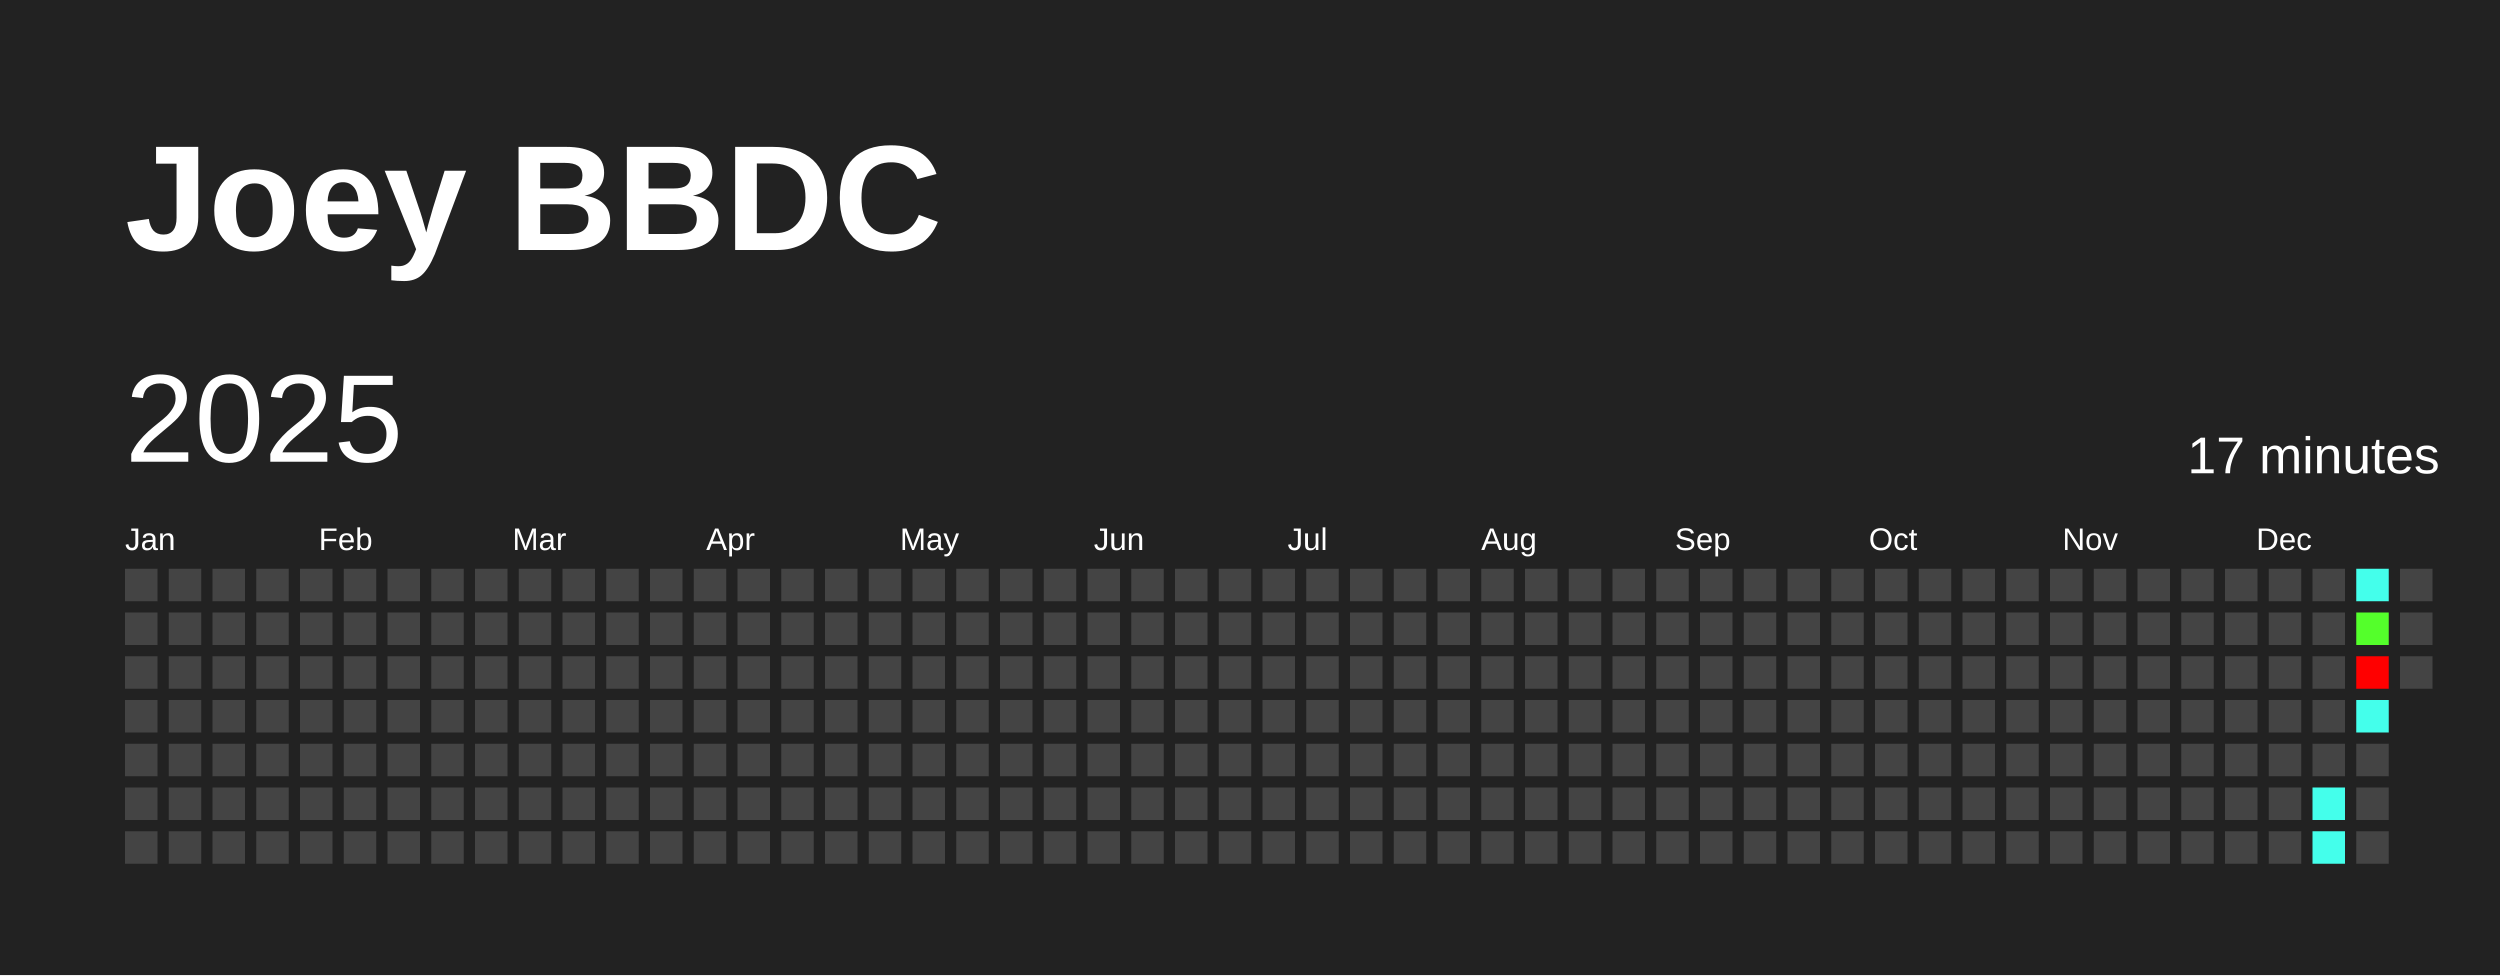
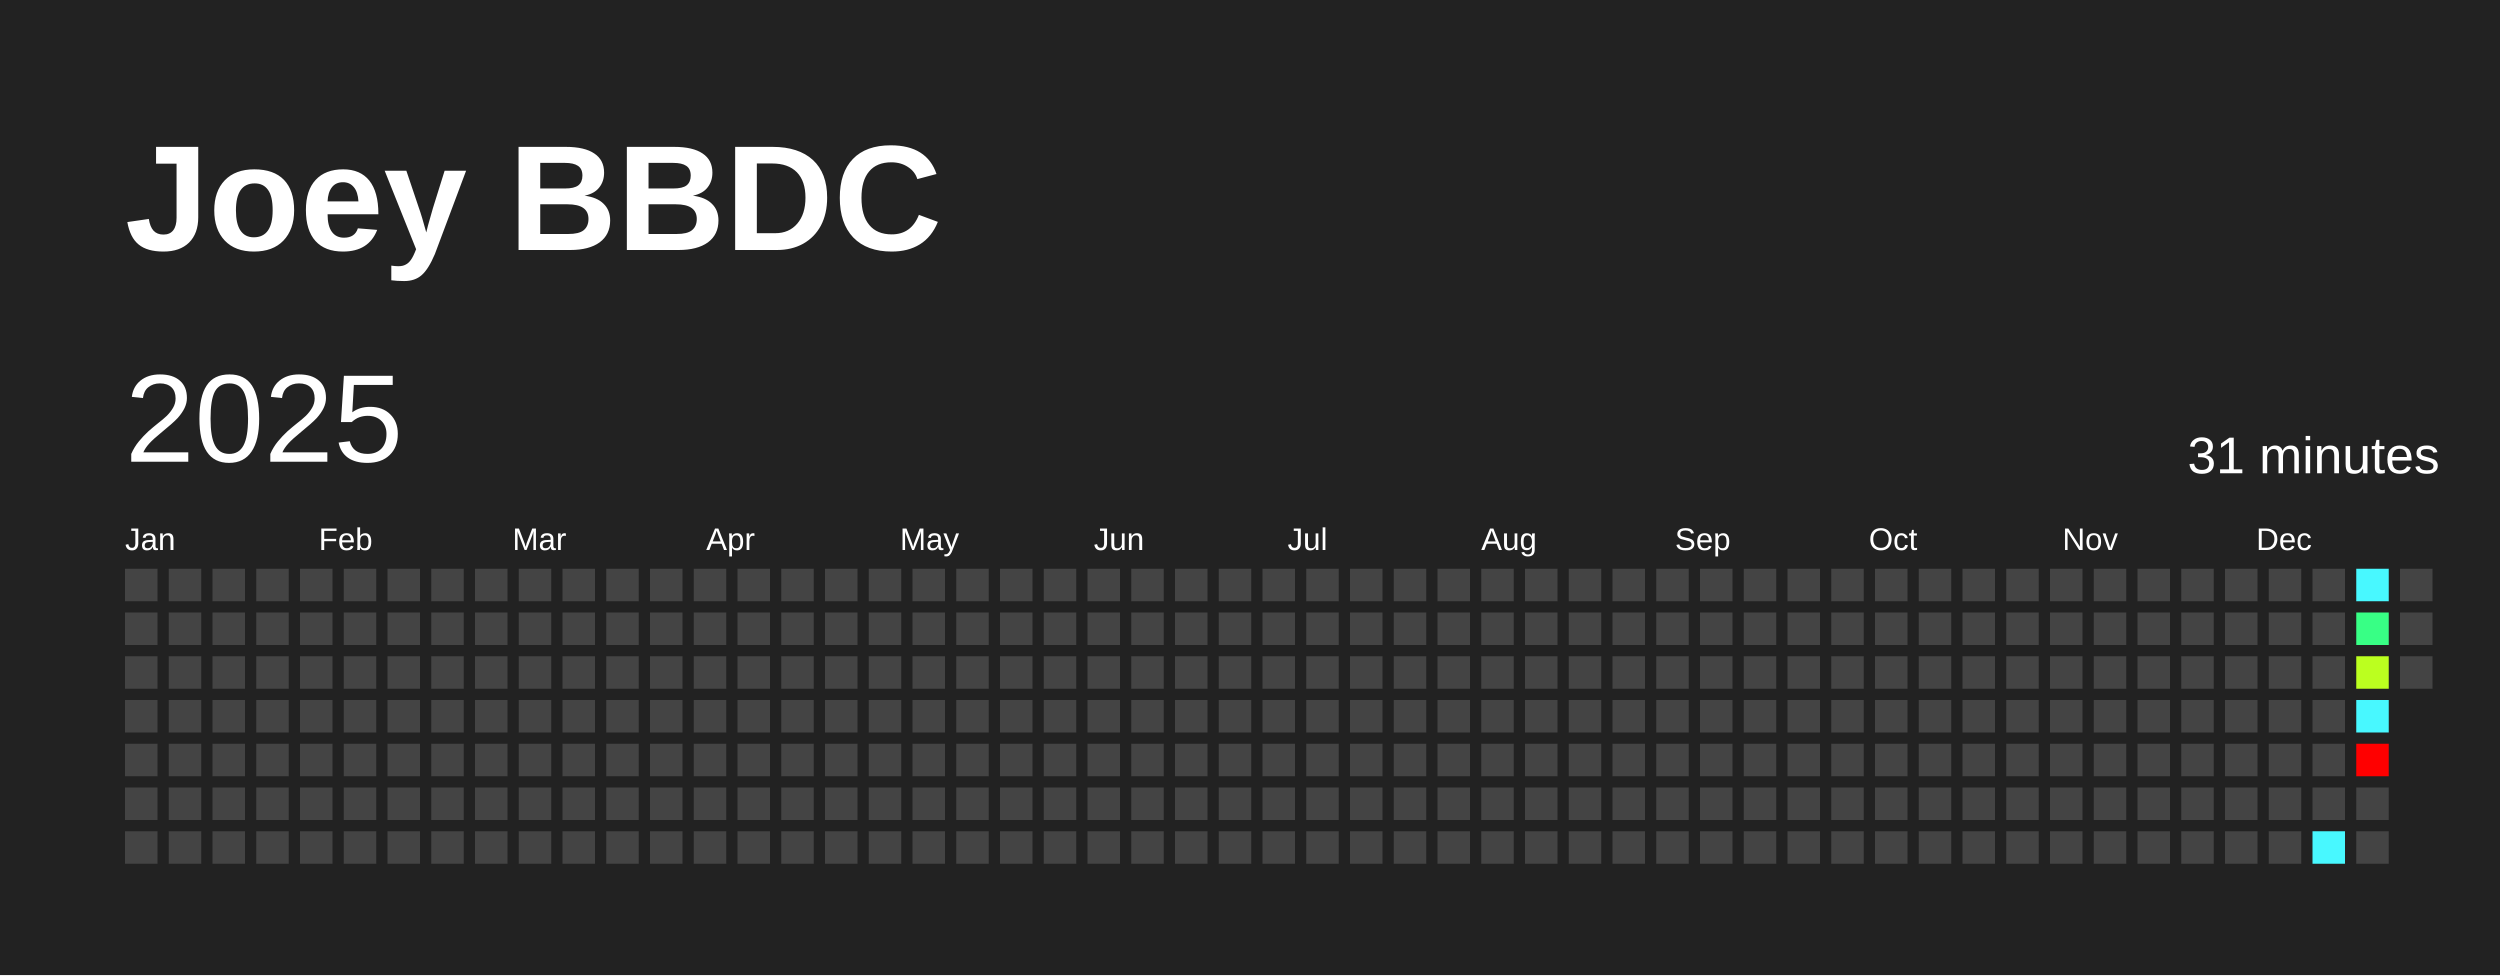
<svg xmlns="http://www.w3.org/2000/svg" baseProfile="full" height="78mm" version="1.1" viewBox="0,0,200,78" width="200mm">
  <defs />
  <rect fill="#222222" height="78" width="200" x="0" y="0" />
  <text fill="#FFFFFF" style="font-size:12px; font-family:Arial; font-weight:bold;" x="10" y="20">Joey BBDC</text>
  <text dominant-baseline="hanging" fill="#FFFFFF" style="font-size:10.0px; font-family:Arial;" x="10" y="30">2025</text>
-   <text dominant-baseline="hanging" fill="#FFFFFF" style="font-size:4.125px; font-family:Arial;" x="175" y="35">17 minutes</text>
+   <text dominant-baseline="hanging" fill="#FFFFFF" style="font-size:4.125px; font-family:Arial;" x="175" y="35">31 minutes</text>
  <text fill="#FFFFFF" style="font-size:2.5px; font-family:Arial" x="10.0" y="44">Jan</text>
  <text fill="#FFFFFF" style="font-size:2.5px; font-family:Arial" x="25.5" y="44">Feb</text>
  <text fill="#FFFFFF" style="font-size:2.5px; font-family:Arial" x="41.0" y="44">Mar</text>
  <text fill="#FFFFFF" style="font-size:2.5px; font-family:Arial" x="56.5" y="44">Apr</text>
  <text fill="#FFFFFF" style="font-size:2.5px; font-family:Arial" x="72.0" y="44">May</text>
  <text fill="#FFFFFF" style="font-size:2.5px; font-family:Arial" x="87.5" y="44">Jun</text>
  <text fill="#FFFFFF" style="font-size:2.5px; font-family:Arial" x="103.0" y="44">Jul</text>
  <text fill="#FFFFFF" style="font-size:2.5px; font-family:Arial" x="118.5" y="44">Aug</text>
  <text fill="#FFFFFF" style="font-size:2.5px; font-family:Arial" x="134.0" y="44">Sep</text>
  <text fill="#FFFFFF" style="font-size:2.5px; font-family:Arial" x="149.5" y="44">Oct</text>
  <text fill="#FFFFFF" style="font-size:2.5px; font-family:Arial" x="165.0" y="44">Nov</text>
  <text fill="#FFFFFF" style="font-size:2.5px; font-family:Arial" x="180.5" y="44">Dec</text>
  <rect fill="#444444" height="2.6" width="2.6" x="10.0" y="45.5" />
  <rect fill="#444444" height="2.6" width="2.6" x="10.0" y="49.0" />
  <rect fill="#444444" height="2.6" width="2.6" x="10.0" y="52.5" />
  <rect fill="#444444" height="2.6" width="2.6" x="10.0" y="56.0" />
  <rect fill="#444444" height="2.6" width="2.6" x="10.0" y="59.5" />
  <rect fill="#444444" height="2.6" width="2.6" x="10.0" y="63.0" />
  <rect fill="#444444" height="2.6" width="2.6" x="10.0" y="66.5" />
  <rect fill="#444444" height="2.6" width="2.6" x="13.5" y="45.5" />
  <rect fill="#444444" height="2.6" width="2.6" x="13.5" y="49.0" />
  <rect fill="#444444" height="2.6" width="2.6" x="13.5" y="52.5" />
  <rect fill="#444444" height="2.6" width="2.6" x="13.5" y="56.0" />
  <rect fill="#444444" height="2.6" width="2.6" x="13.5" y="59.5" />
  <rect fill="#444444" height="2.6" width="2.6" x="13.5" y="63.0" />
  <rect fill="#444444" height="2.6" width="2.6" x="13.5" y="66.5" />
  <rect fill="#444444" height="2.6" width="2.6" x="17.0" y="45.5" />
  <rect fill="#444444" height="2.6" width="2.6" x="17.0" y="49.0" />
  <rect fill="#444444" height="2.6" width="2.6" x="17.0" y="52.5" />
  <rect fill="#444444" height="2.6" width="2.6" x="17.0" y="56.0" />
  <rect fill="#444444" height="2.6" width="2.6" x="17.0" y="59.5" />
  <rect fill="#444444" height="2.6" width="2.6" x="17.0" y="63.0" />
  <rect fill="#444444" height="2.6" width="2.6" x="17.0" y="66.5" />
  <rect fill="#444444" height="2.6" width="2.6" x="20.5" y="45.5" />
  <rect fill="#444444" height="2.6" width="2.6" x="20.5" y="49.0" />
  <rect fill="#444444" height="2.6" width="2.6" x="20.5" y="52.5" />
  <rect fill="#444444" height="2.6" width="2.6" x="20.5" y="56.0" />
  <rect fill="#444444" height="2.6" width="2.6" x="20.5" y="59.5" />
  <rect fill="#444444" height="2.6" width="2.6" x="20.5" y="63.0" />
  <rect fill="#444444" height="2.6" width="2.6" x="20.5" y="66.5" />
  <rect fill="#444444" height="2.6" width="2.6" x="24.0" y="45.5" />
  <rect fill="#444444" height="2.6" width="2.6" x="24.0" y="49.0" />
  <rect fill="#444444" height="2.6" width="2.6" x="24.0" y="52.5" />
  <rect fill="#444444" height="2.6" width="2.6" x="24.0" y="56.0" />
  <rect fill="#444444" height="2.6" width="2.6" x="24.0" y="59.5" />
  <rect fill="#444444" height="2.6" width="2.6" x="24.0" y="63.0" />
  <rect fill="#444444" height="2.6" width="2.6" x="24.0" y="66.5" />
  <rect fill="#444444" height="2.6" width="2.6" x="27.5" y="45.5" />
  <rect fill="#444444" height="2.6" width="2.6" x="27.5" y="49.0" />
  <rect fill="#444444" height="2.6" width="2.6" x="27.5" y="52.5" />
  <rect fill="#444444" height="2.6" width="2.6" x="27.5" y="56.0" />
  <rect fill="#444444" height="2.6" width="2.6" x="27.5" y="59.5" />
  <rect fill="#444444" height="2.6" width="2.6" x="27.5" y="63.0" />
  <rect fill="#444444" height="2.6" width="2.6" x="27.5" y="66.5" />
  <rect fill="#444444" height="2.6" width="2.6" x="31.0" y="45.5" />
  <rect fill="#444444" height="2.6" width="2.6" x="31.0" y="49.0" />
  <rect fill="#444444" height="2.6" width="2.6" x="31.0" y="52.5" />
  <rect fill="#444444" height="2.6" width="2.6" x="31.0" y="56.0" />
  <rect fill="#444444" height="2.6" width="2.6" x="31.0" y="59.5" />
  <rect fill="#444444" height="2.6" width="2.6" x="31.0" y="63.0" />
  <rect fill="#444444" height="2.6" width="2.6" x="31.0" y="66.5" />
  <rect fill="#444444" height="2.6" width="2.6" x="34.5" y="45.5" />
  <rect fill="#444444" height="2.6" width="2.6" x="34.5" y="49.0" />
  <rect fill="#444444" height="2.6" width="2.6" x="34.5" y="52.5" />
  <rect fill="#444444" height="2.6" width="2.6" x="34.5" y="56.0" />
  <rect fill="#444444" height="2.6" width="2.6" x="34.5" y="59.5" />
  <rect fill="#444444" height="2.6" width="2.6" x="34.5" y="63.0" />
  <rect fill="#444444" height="2.6" width="2.6" x="34.5" y="66.5" />
  <rect fill="#444444" height="2.6" width="2.6" x="38.0" y="45.5" />
  <rect fill="#444444" height="2.6" width="2.6" x="38.0" y="49.0" />
  <rect fill="#444444" height="2.6" width="2.6" x="38.0" y="52.5" />
  <rect fill="#444444" height="2.6" width="2.6" x="38.0" y="56.0" />
  <rect fill="#444444" height="2.6" width="2.6" x="38.0" y="59.5" />
  <rect fill="#444444" height="2.6" width="2.6" x="38.0" y="63.0" />
  <rect fill="#444444" height="2.6" width="2.6" x="38.0" y="66.5" />
  <rect fill="#444444" height="2.6" width="2.6" x="41.5" y="45.5" />
  <rect fill="#444444" height="2.6" width="2.6" x="41.5" y="49.0" />
  <rect fill="#444444" height="2.6" width="2.6" x="41.5" y="52.5" />
  <rect fill="#444444" height="2.6" width="2.6" x="41.5" y="56.0" />
  <rect fill="#444444" height="2.6" width="2.6" x="41.5" y="59.5" />
  <rect fill="#444444" height="2.6" width="2.6" x="41.5" y="63.0" />
  <rect fill="#444444" height="2.6" width="2.6" x="41.5" y="66.5" />
  <rect fill="#444444" height="2.6" width="2.6" x="45.0" y="45.5" />
  <rect fill="#444444" height="2.6" width="2.6" x="45.0" y="49.0" />
  <rect fill="#444444" height="2.6" width="2.6" x="45.0" y="52.5" />
  <rect fill="#444444" height="2.6" width="2.6" x="45.0" y="56.0" />
  <rect fill="#444444" height="2.6" width="2.6" x="45.0" y="59.5" />
  <rect fill="#444444" height="2.6" width="2.6" x="45.0" y="63.0" />
  <rect fill="#444444" height="2.6" width="2.6" x="45.0" y="66.5" />
  <rect fill="#444444" height="2.6" width="2.6" x="48.5" y="45.5" />
  <rect fill="#444444" height="2.6" width="2.6" x="48.5" y="49.0" />
  <rect fill="#444444" height="2.6" width="2.6" x="48.5" y="52.5" />
  <rect fill="#444444" height="2.6" width="2.6" x="48.5" y="56.0" />
  <rect fill="#444444" height="2.6" width="2.6" x="48.5" y="59.5" />
  <rect fill="#444444" height="2.6" width="2.6" x="48.5" y="63.0" />
  <rect fill="#444444" height="2.6" width="2.6" x="48.5" y="66.5" />
  <rect fill="#444444" height="2.6" width="2.6" x="52.0" y="45.5" />
  <rect fill="#444444" height="2.6" width="2.6" x="52.0" y="49.0" />
  <rect fill="#444444" height="2.6" width="2.6" x="52.0" y="52.5" />
  <rect fill="#444444" height="2.6" width="2.6" x="52.0" y="56.0" />
  <rect fill="#444444" height="2.6" width="2.6" x="52.0" y="59.5" />
  <rect fill="#444444" height="2.6" width="2.6" x="52.0" y="63.0" />
  <rect fill="#444444" height="2.6" width="2.6" x="52.0" y="66.5" />
  <rect fill="#444444" height="2.6" width="2.6" x="55.5" y="45.5" />
  <rect fill="#444444" height="2.6" width="2.6" x="55.5" y="49.0" />
  <rect fill="#444444" height="2.6" width="2.6" x="55.5" y="52.5" />
  <rect fill="#444444" height="2.6" width="2.6" x="55.5" y="56.0" />
  <rect fill="#444444" height="2.6" width="2.6" x="55.5" y="59.5" />
  <rect fill="#444444" height="2.6" width="2.6" x="55.5" y="63.0" />
  <rect fill="#444444" height="2.6" width="2.6" x="55.5" y="66.5" />
  <rect fill="#444444" height="2.6" width="2.6" x="59.0" y="45.5" />
  <rect fill="#444444" height="2.6" width="2.6" x="59.0" y="49.0" />
  <rect fill="#444444" height="2.6" width="2.6" x="59.0" y="52.5" />
  <rect fill="#444444" height="2.6" width="2.6" x="59.0" y="56.0" />
  <rect fill="#444444" height="2.6" width="2.6" x="59.0" y="59.5" />
  <rect fill="#444444" height="2.6" width="2.6" x="59.0" y="63.0" />
  <rect fill="#444444" height="2.6" width="2.6" x="59.0" y="66.5" />
  <rect fill="#444444" height="2.6" width="2.6" x="62.5" y="45.5" />
  <rect fill="#444444" height="2.6" width="2.6" x="62.5" y="49.0" />
  <rect fill="#444444" height="2.6" width="2.6" x="62.5" y="52.5" />
  <rect fill="#444444" height="2.6" width="2.6" x="62.5" y="56.0" />
  <rect fill="#444444" height="2.6" width="2.6" x="62.5" y="59.5" />
  <rect fill="#444444" height="2.6" width="2.6" x="62.5" y="63.0" />
  <rect fill="#444444" height="2.6" width="2.6" x="62.5" y="66.5" />
  <rect fill="#444444" height="2.6" width="2.6" x="66.0" y="45.5" />
  <rect fill="#444444" height="2.6" width="2.6" x="66.0" y="49.0" />
  <rect fill="#444444" height="2.6" width="2.6" x="66.0" y="52.5" />
  <rect fill="#444444" height="2.6" width="2.6" x="66.0" y="56.0" />
  <rect fill="#444444" height="2.6" width="2.6" x="66.0" y="59.5" />
  <rect fill="#444444" height="2.6" width="2.6" x="66.0" y="63.0" />
  <rect fill="#444444" height="2.6" width="2.6" x="66.0" y="66.5" />
  <rect fill="#444444" height="2.6" width="2.6" x="69.5" y="45.5" />
  <rect fill="#444444" height="2.6" width="2.6" x="69.5" y="49.0" />
  <rect fill="#444444" height="2.6" width="2.6" x="69.5" y="52.5" />
  <rect fill="#444444" height="2.6" width="2.6" x="69.5" y="56.0" />
  <rect fill="#444444" height="2.6" width="2.6" x="69.5" y="59.5" />
  <rect fill="#444444" height="2.6" width="2.6" x="69.5" y="63.0" />
  <rect fill="#444444" height="2.6" width="2.6" x="69.5" y="66.5" />
  <rect fill="#444444" height="2.6" width="2.6" x="73.0" y="45.5" />
  <rect fill="#444444" height="2.6" width="2.6" x="73.0" y="49.0" />
  <rect fill="#444444" height="2.6" width="2.6" x="73.0" y="52.5" />
  <rect fill="#444444" height="2.6" width="2.6" x="73.0" y="56.0" />
  <rect fill="#444444" height="2.6" width="2.6" x="73.0" y="59.5" />
  <rect fill="#444444" height="2.6" width="2.6" x="73.0" y="63.0" />
  <rect fill="#444444" height="2.6" width="2.6" x="73.0" y="66.5" />
  <rect fill="#444444" height="2.6" width="2.6" x="76.5" y="45.5" />
  <rect fill="#444444" height="2.6" width="2.6" x="76.5" y="49.0" />
  <rect fill="#444444" height="2.6" width="2.6" x="76.5" y="52.5" />
  <rect fill="#444444" height="2.6" width="2.6" x="76.5" y="56.0" />
  <rect fill="#444444" height="2.6" width="2.6" x="76.5" y="59.5" />
  <rect fill="#444444" height="2.6" width="2.6" x="76.5" y="63.0" />
  <rect fill="#444444" height="2.6" width="2.6" x="76.5" y="66.5" />
  <rect fill="#444444" height="2.6" width="2.6" x="80.0" y="45.5" />
  <rect fill="#444444" height="2.6" width="2.6" x="80.0" y="49.0" />
  <rect fill="#444444" height="2.6" width="2.6" x="80.0" y="52.5" />
  <rect fill="#444444" height="2.6" width="2.6" x="80.0" y="56.0" />
  <rect fill="#444444" height="2.6" width="2.6" x="80.0" y="59.5" />
  <rect fill="#444444" height="2.6" width="2.6" x="80.0" y="63.0" />
  <rect fill="#444444" height="2.6" width="2.6" x="80.0" y="66.5" />
  <rect fill="#444444" height="2.6" width="2.6" x="83.5" y="45.5" />
  <rect fill="#444444" height="2.6" width="2.6" x="83.5" y="49.0" />
  <rect fill="#444444" height="2.6" width="2.6" x="83.5" y="52.5" />
  <rect fill="#444444" height="2.6" width="2.6" x="83.5" y="56.0" />
  <rect fill="#444444" height="2.6" width="2.6" x="83.5" y="59.5" />
  <rect fill="#444444" height="2.6" width="2.6" x="83.5" y="63.0" />
  <rect fill="#444444" height="2.6" width="2.6" x="83.5" y="66.5" />
  <rect fill="#444444" height="2.6" width="2.6" x="87.0" y="45.5" />
  <rect fill="#444444" height="2.6" width="2.6" x="87.0" y="49.0" />
  <rect fill="#444444" height="2.6" width="2.6" x="87.0" y="52.5" />
  <rect fill="#444444" height="2.6" width="2.6" x="87.0" y="56.0" />
  <rect fill="#444444" height="2.6" width="2.6" x="87.0" y="59.5" />
  <rect fill="#444444" height="2.6" width="2.6" x="87.0" y="63.0" />
  <rect fill="#444444" height="2.6" width="2.6" x="87.0" y="66.5" />
  <rect fill="#444444" height="2.6" width="2.6" x="90.5" y="45.5" />
  <rect fill="#444444" height="2.6" width="2.6" x="90.5" y="49.0" />
  <rect fill="#444444" height="2.6" width="2.6" x="90.5" y="52.5" />
  <rect fill="#444444" height="2.6" width="2.6" x="90.5" y="56.0" />
  <rect fill="#444444" height="2.6" width="2.6" x="90.5" y="59.5" />
  <rect fill="#444444" height="2.6" width="2.6" x="90.5" y="63.0" />
  <rect fill="#444444" height="2.6" width="2.6" x="90.5" y="66.5" />
  <rect fill="#444444" height="2.6" width="2.6" x="94.0" y="45.5" />
  <rect fill="#444444" height="2.6" width="2.6" x="94.0" y="49.0" />
  <rect fill="#444444" height="2.6" width="2.6" x="94.0" y="52.5" />
  <rect fill="#444444" height="2.6" width="2.6" x="94.0" y="56.0" />
  <rect fill="#444444" height="2.6" width="2.6" x="94.0" y="59.5" />
  <rect fill="#444444" height="2.6" width="2.6" x="94.0" y="63.0" />
  <rect fill="#444444" height="2.6" width="2.6" x="94.0" y="66.5" />
  <rect fill="#444444" height="2.6" width="2.6" x="97.5" y="45.5" />
  <rect fill="#444444" height="2.6" width="2.6" x="97.5" y="49.0" />
  <rect fill="#444444" height="2.6" width="2.6" x="97.5" y="52.5" />
  <rect fill="#444444" height="2.6" width="2.6" x="97.5" y="56.0" />
  <rect fill="#444444" height="2.6" width="2.6" x="97.5" y="59.5" />
  <rect fill="#444444" height="2.6" width="2.6" x="97.5" y="63.0" />
  <rect fill="#444444" height="2.6" width="2.6" x="97.5" y="66.5" />
  <rect fill="#444444" height="2.6" width="2.6" x="101.0" y="45.5" />
  <rect fill="#444444" height="2.6" width="2.6" x="101.0" y="49.0" />
  <rect fill="#444444" height="2.6" width="2.6" x="101.0" y="52.5" />
  <rect fill="#444444" height="2.6" width="2.6" x="101.0" y="56.0" />
  <rect fill="#444444" height="2.6" width="2.6" x="101.0" y="59.5" />
  <rect fill="#444444" height="2.6" width="2.6" x="101.0" y="63.0" />
  <rect fill="#444444" height="2.6" width="2.6" x="101.0" y="66.5" />
  <rect fill="#444444" height="2.6" width="2.6" x="104.5" y="45.5" />
  <rect fill="#444444" height="2.6" width="2.6" x="104.5" y="49.0" />
  <rect fill="#444444" height="2.6" width="2.6" x="104.5" y="52.5" />
  <rect fill="#444444" height="2.6" width="2.6" x="104.5" y="56.0" />
  <rect fill="#444444" height="2.6" width="2.6" x="104.5" y="59.5" />
  <rect fill="#444444" height="2.6" width="2.6" x="104.5" y="63.0" />
  <rect fill="#444444" height="2.6" width="2.6" x="104.5" y="66.5" />
  <rect fill="#444444" height="2.6" width="2.6" x="108.0" y="45.5" />
  <rect fill="#444444" height="2.6" width="2.6" x="108.0" y="49.0" />
  <rect fill="#444444" height="2.6" width="2.6" x="108.0" y="52.5" />
  <rect fill="#444444" height="2.6" width="2.6" x="108.0" y="56.0" />
  <rect fill="#444444" height="2.6" width="2.6" x="108.0" y="59.5" />
  <rect fill="#444444" height="2.6" width="2.6" x="108.0" y="63.0" />
  <rect fill="#444444" height="2.6" width="2.6" x="108.0" y="66.5" />
  <rect fill="#444444" height="2.6" width="2.6" x="111.5" y="45.5" />
  <rect fill="#444444" height="2.6" width="2.6" x="111.5" y="49.0" />
  <rect fill="#444444" height="2.6" width="2.6" x="111.5" y="52.5" />
  <rect fill="#444444" height="2.6" width="2.6" x="111.5" y="56.0" />
  <rect fill="#444444" height="2.6" width="2.6" x="111.5" y="59.5" />
  <rect fill="#444444" height="2.6" width="2.6" x="111.5" y="63.0" />
  <rect fill="#444444" height="2.6" width="2.6" x="111.5" y="66.5" />
  <rect fill="#444444" height="2.6" width="2.6" x="115.0" y="45.5" />
  <rect fill="#444444" height="2.6" width="2.6" x="115.0" y="49.0" />
  <rect fill="#444444" height="2.6" width="2.6" x="115.0" y="52.5" />
  <rect fill="#444444" height="2.6" width="2.6" x="115.0" y="56.0" />
  <rect fill="#444444" height="2.6" width="2.6" x="115.0" y="59.5" />
  <rect fill="#444444" height="2.6" width="2.6" x="115.0" y="63.0" />
  <rect fill="#444444" height="2.6" width="2.6" x="115.0" y="66.5" />
  <rect fill="#444444" height="2.6" width="2.6" x="118.5" y="45.5" />
  <rect fill="#444444" height="2.6" width="2.6" x="118.5" y="49.0" />
  <rect fill="#444444" height="2.6" width="2.6" x="118.5" y="52.5" />
  <rect fill="#444444" height="2.6" width="2.6" x="118.5" y="56.0" />
  <rect fill="#444444" height="2.6" width="2.6" x="118.5" y="59.5" />
  <rect fill="#444444" height="2.6" width="2.6" x="118.5" y="63.0" />
  <rect fill="#444444" height="2.6" width="2.6" x="118.5" y="66.5" />
  <rect fill="#444444" height="2.6" width="2.6" x="122.0" y="45.5" />
  <rect fill="#444444" height="2.6" width="2.6" x="122.0" y="49.0" />
  <rect fill="#444444" height="2.6" width="2.6" x="122.0" y="52.5" />
  <rect fill="#444444" height="2.6" width="2.6" x="122.0" y="56.0" />
  <rect fill="#444444" height="2.6" width="2.6" x="122.0" y="59.5" />
  <rect fill="#444444" height="2.6" width="2.6" x="122.0" y="63.0" />
  <rect fill="#444444" height="2.6" width="2.6" x="122.0" y="66.5" />
  <rect fill="#444444" height="2.6" width="2.6" x="125.5" y="45.5" />
  <rect fill="#444444" height="2.6" width="2.6" x="125.5" y="49.0" />
  <rect fill="#444444" height="2.6" width="2.6" x="125.5" y="52.5" />
  <rect fill="#444444" height="2.6" width="2.6" x="125.5" y="56.0" />
  <rect fill="#444444" height="2.6" width="2.6" x="125.5" y="59.5" />
  <rect fill="#444444" height="2.6" width="2.6" x="125.5" y="63.0" />
  <rect fill="#444444" height="2.6" width="2.6" x="125.5" y="66.5" />
  <rect fill="#444444" height="2.6" width="2.6" x="129.0" y="45.5" />
  <rect fill="#444444" height="2.6" width="2.6" x="129.0" y="49.0" />
  <rect fill="#444444" height="2.6" width="2.6" x="129.0" y="52.5" />
  <rect fill="#444444" height="2.6" width="2.6" x="129.0" y="56.0" />
  <rect fill="#444444" height="2.6" width="2.6" x="129.0" y="59.5" />
  <rect fill="#444444" height="2.6" width="2.6" x="129.0" y="63.0" />
  <rect fill="#444444" height="2.6" width="2.6" x="129.0" y="66.5" />
  <rect fill="#444444" height="2.6" width="2.6" x="132.5" y="45.5" />
  <rect fill="#444444" height="2.6" width="2.6" x="132.5" y="49.0" />
  <rect fill="#444444" height="2.6" width="2.6" x="132.5" y="52.5" />
  <rect fill="#444444" height="2.6" width="2.6" x="132.5" y="56.0" />
  <rect fill="#444444" height="2.6" width="2.6" x="132.5" y="59.5" />
  <rect fill="#444444" height="2.6" width="2.6" x="132.5" y="63.0" />
  <rect fill="#444444" height="2.6" width="2.6" x="132.5" y="66.5" />
  <rect fill="#444444" height="2.6" width="2.6" x="136.0" y="45.5" />
  <rect fill="#444444" height="2.6" width="2.6" x="136.0" y="49.0" />
  <rect fill="#444444" height="2.6" width="2.6" x="136.0" y="52.5" />
  <rect fill="#444444" height="2.6" width="2.6" x="136.0" y="56.0" />
  <rect fill="#444444" height="2.6" width="2.6" x="136.0" y="59.5" />
  <rect fill="#444444" height="2.6" width="2.6" x="136.0" y="63.0" />
  <rect fill="#444444" height="2.6" width="2.6" x="136.0" y="66.5" />
  <rect fill="#444444" height="2.6" width="2.6" x="139.5" y="45.5" />
  <rect fill="#444444" height="2.6" width="2.6" x="139.5" y="49.0" />
  <rect fill="#444444" height="2.6" width="2.6" x="139.5" y="52.5" />
  <rect fill="#444444" height="2.6" width="2.6" x="139.5" y="56.0" />
  <rect fill="#444444" height="2.6" width="2.6" x="139.5" y="59.5" />
  <rect fill="#444444" height="2.6" width="2.6" x="139.5" y="63.0" />
  <rect fill="#444444" height="2.6" width="2.6" x="139.5" y="66.5" />
  <rect fill="#444444" height="2.6" width="2.6" x="143.0" y="45.5" />
  <rect fill="#444444" height="2.6" width="2.6" x="143.0" y="49.0" />
  <rect fill="#444444" height="2.6" width="2.6" x="143.0" y="52.5" />
  <rect fill="#444444" height="2.6" width="2.6" x="143.0" y="56.0" />
  <rect fill="#444444" height="2.6" width="2.6" x="143.0" y="59.5" />
  <rect fill="#444444" height="2.6" width="2.6" x="143.0" y="63.0" />
  <rect fill="#444444" height="2.6" width="2.6" x="143.0" y="66.5" />
  <rect fill="#444444" height="2.6" width="2.6" x="146.5" y="45.5" />
  <rect fill="#444444" height="2.6" width="2.6" x="146.5" y="49.0" />
  <rect fill="#444444" height="2.6" width="2.6" x="146.5" y="52.5" />
  <rect fill="#444444" height="2.6" width="2.6" x="146.5" y="56.0" />
  <rect fill="#444444" height="2.6" width="2.6" x="146.5" y="59.5" />
  <rect fill="#444444" height="2.6" width="2.6" x="146.5" y="63.0" />
  <rect fill="#444444" height="2.6" width="2.6" x="146.5" y="66.5" />
  <rect fill="#444444" height="2.6" width="2.6" x="150.0" y="45.5" />
  <rect fill="#444444" height="2.6" width="2.6" x="150.0" y="49.0" />
  <rect fill="#444444" height="2.6" width="2.6" x="150.0" y="52.5" />
  <rect fill="#444444" height="2.6" width="2.6" x="150.0" y="56.0" />
  <rect fill="#444444" height="2.6" width="2.6" x="150.0" y="59.5" />
  <rect fill="#444444" height="2.6" width="2.6" x="150.0" y="63.0" />
  <rect fill="#444444" height="2.6" width="2.6" x="150.0" y="66.5" />
  <rect fill="#444444" height="2.6" width="2.6" x="153.5" y="45.5" />
  <rect fill="#444444" height="2.6" width="2.6" x="153.5" y="49.0" />
  <rect fill="#444444" height="2.6" width="2.6" x="153.5" y="52.5" />
  <rect fill="#444444" height="2.6" width="2.6" x="153.5" y="56.0" />
  <rect fill="#444444" height="2.6" width="2.6" x="153.5" y="59.5" />
  <rect fill="#444444" height="2.6" width="2.6" x="153.5" y="63.0" />
  <rect fill="#444444" height="2.6" width="2.6" x="153.5" y="66.5" />
  <rect fill="#444444" height="2.6" width="2.6" x="157.0" y="45.5" />
  <rect fill="#444444" height="2.6" width="2.6" x="157.0" y="49.0" />
  <rect fill="#444444" height="2.6" width="2.6" x="157.0" y="52.5" />
  <rect fill="#444444" height="2.6" width="2.6" x="157.0" y="56.0" />
  <rect fill="#444444" height="2.6" width="2.6" x="157.0" y="59.5" />
  <rect fill="#444444" height="2.6" width="2.6" x="157.0" y="63.0" />
  <rect fill="#444444" height="2.6" width="2.6" x="157.0" y="66.5" />
  <rect fill="#444444" height="2.6" width="2.6" x="160.5" y="45.5" />
  <rect fill="#444444" height="2.6" width="2.6" x="160.5" y="49.0" />
  <rect fill="#444444" height="2.6" width="2.6" x="160.5" y="52.5" />
  <rect fill="#444444" height="2.6" width="2.6" x="160.5" y="56.0" />
  <rect fill="#444444" height="2.6" width="2.6" x="160.5" y="59.5" />
  <rect fill="#444444" height="2.6" width="2.6" x="160.5" y="63.0" />
  <rect fill="#444444" height="2.6" width="2.6" x="160.5" y="66.5" />
  <rect fill="#444444" height="2.6" width="2.6" x="164.0" y="45.5" />
  <rect fill="#444444" height="2.6" width="2.6" x="164.0" y="49.0" />
  <rect fill="#444444" height="2.6" width="2.6" x="164.0" y="52.5" />
  <rect fill="#444444" height="2.6" width="2.6" x="164.0" y="56.0" />
  <rect fill="#444444" height="2.6" width="2.6" x="164.0" y="59.5" />
  <rect fill="#444444" height="2.6" width="2.6" x="164.0" y="63.0" />
  <rect fill="#444444" height="2.6" width="2.6" x="164.0" y="66.5" />
  <rect fill="#444444" height="2.6" width="2.6" x="167.5" y="45.5" />
  <rect fill="#444444" height="2.6" width="2.6" x="167.5" y="49.0" />
  <rect fill="#444444" height="2.6" width="2.6" x="167.5" y="52.5" />
  <rect fill="#444444" height="2.6" width="2.6" x="167.5" y="56.0" />
  <rect fill="#444444" height="2.6" width="2.6" x="167.5" y="59.5" />
  <rect fill="#444444" height="2.6" width="2.6" x="167.5" y="63.0" />
  <rect fill="#444444" height="2.6" width="2.6" x="167.5" y="66.5" />
  <rect fill="#444444" height="2.6" width="2.6" x="171.0" y="45.5" />
  <rect fill="#444444" height="2.6" width="2.6" x="171.0" y="49.0" />
  <rect fill="#444444" height="2.6" width="2.6" x="171.0" y="52.5" />
  <rect fill="#444444" height="2.6" width="2.6" x="171.0" y="56.0" />
  <rect fill="#444444" height="2.6" width="2.6" x="171.0" y="59.5" />
  <rect fill="#444444" height="2.6" width="2.6" x="171.0" y="63.0" />
  <rect fill="#444444" height="2.6" width="2.6" x="171.0" y="66.5" />
  <rect fill="#444444" height="2.6" width="2.6" x="174.5" y="45.5" />
  <rect fill="#444444" height="2.6" width="2.6" x="174.5" y="49.0" />
  <rect fill="#444444" height="2.6" width="2.6" x="174.5" y="52.5" />
  <rect fill="#444444" height="2.6" width="2.6" x="174.5" y="56.0" />
  <rect fill="#444444" height="2.6" width="2.6" x="174.5" y="59.5" />
  <rect fill="#444444" height="2.6" width="2.6" x="174.5" y="63.0" />
  <rect fill="#444444" height="2.6" width="2.6" x="174.5" y="66.5" />
  <rect fill="#444444" height="2.6" width="2.6" x="178.0" y="45.5" />
  <rect fill="#444444" height="2.6" width="2.6" x="178.0" y="49.0" />
  <rect fill="#444444" height="2.6" width="2.6" x="178.0" y="52.5" />
  <rect fill="#444444" height="2.6" width="2.6" x="178.0" y="56.0" />
  <rect fill="#444444" height="2.6" width="2.6" x="178.0" y="59.5" />
  <rect fill="#444444" height="2.6" width="2.6" x="178.0" y="63.0" />
  <rect fill="#444444" height="2.6" width="2.6" x="178.0" y="66.5" />
  <rect fill="#444444" height="2.6" width="2.6" x="181.5" y="45.5" />
  <rect fill="#444444" height="2.6" width="2.6" x="181.5" y="49.0" />
  <rect fill="#444444" height="2.6" width="2.6" x="181.5" y="52.5" />
  <rect fill="#444444" height="2.6" width="2.6" x="181.5" y="56.0" />
  <rect fill="#444444" height="2.6" width="2.6" x="181.5" y="59.5" />
  <rect fill="#444444" height="2.6" width="2.6" x="181.5" y="63.0" />
  <rect fill="#444444" height="2.6" width="2.6" x="181.5" y="66.5" />
  <rect fill="#444444" height="2.6" width="2.6" x="185.0" y="45.5" />
  <rect fill="#444444" height="2.6" width="2.6" x="185.0" y="49.0" />
  <rect fill="#444444" height="2.6" width="2.6" x="185.0" y="52.5" />
  <rect fill="#444444" height="2.6" width="2.6" x="185.0" y="56.0" />
  <rect fill="#444444" height="2.6" width="2.6" x="185.0" y="59.5" />
-   <rect fill="#44ffeb" height="2.6" width="2.6" x="185.0" y="63.0" />
-   <rect fill="#44ffeb" height="2.6" width="2.6" x="185.0" y="66.5" />
-   <rect fill="#44ffeb" height="2.6" width="2.6" x="188.5" y="45.5" />
-   <rect fill="#54ff2b" height="2.6" width="2.6" x="188.5" y="49.0" />
-   <rect fill="red" height="2.6" width="2.6" x="188.5" y="52.5" />
-   <rect fill="#44ffeb" height="2.6" width="2.6" x="188.5" y="56.0" />
-   <rect fill="#444444" height="2.6" width="2.6" x="188.5" y="59.5" />
+   <rect fill="#444444" height="2.6" width="2.6" x="185.0" y="63.0" />
+   <rect fill="#48f8ff" height="2.6" width="2.6" x="185.0" y="66.5" />
+   <rect fill="#48f8ff" height="2.6" width="2.6" x="188.5" y="45.5" />
+   <rect fill="#38ff85" height="2.6" width="2.6" x="188.5" y="49.0" />
+   <rect fill="#bbff1f" height="2.6" width="2.6" x="188.5" y="52.5" />
+   <rect fill="#48f8ff" height="2.6" width="2.6" x="188.5" y="56.0" />
+   <rect fill="red" height="2.6" width="2.6" x="188.5" y="59.5" />
  <rect fill="#444444" height="2.6" width="2.6" x="188.5" y="63.0" />
  <rect fill="#444444" height="2.6" width="2.6" x="188.5" y="66.5" />
  <rect fill="#444444" height="2.6" width="2.6" x="192.0" y="45.5" />
  <rect fill="#444444" height="2.6" width="2.6" x="192.0" y="49.0" />
  <rect fill="#444444" height="2.6" width="2.6" x="192.0" y="52.5" />
</svg>
